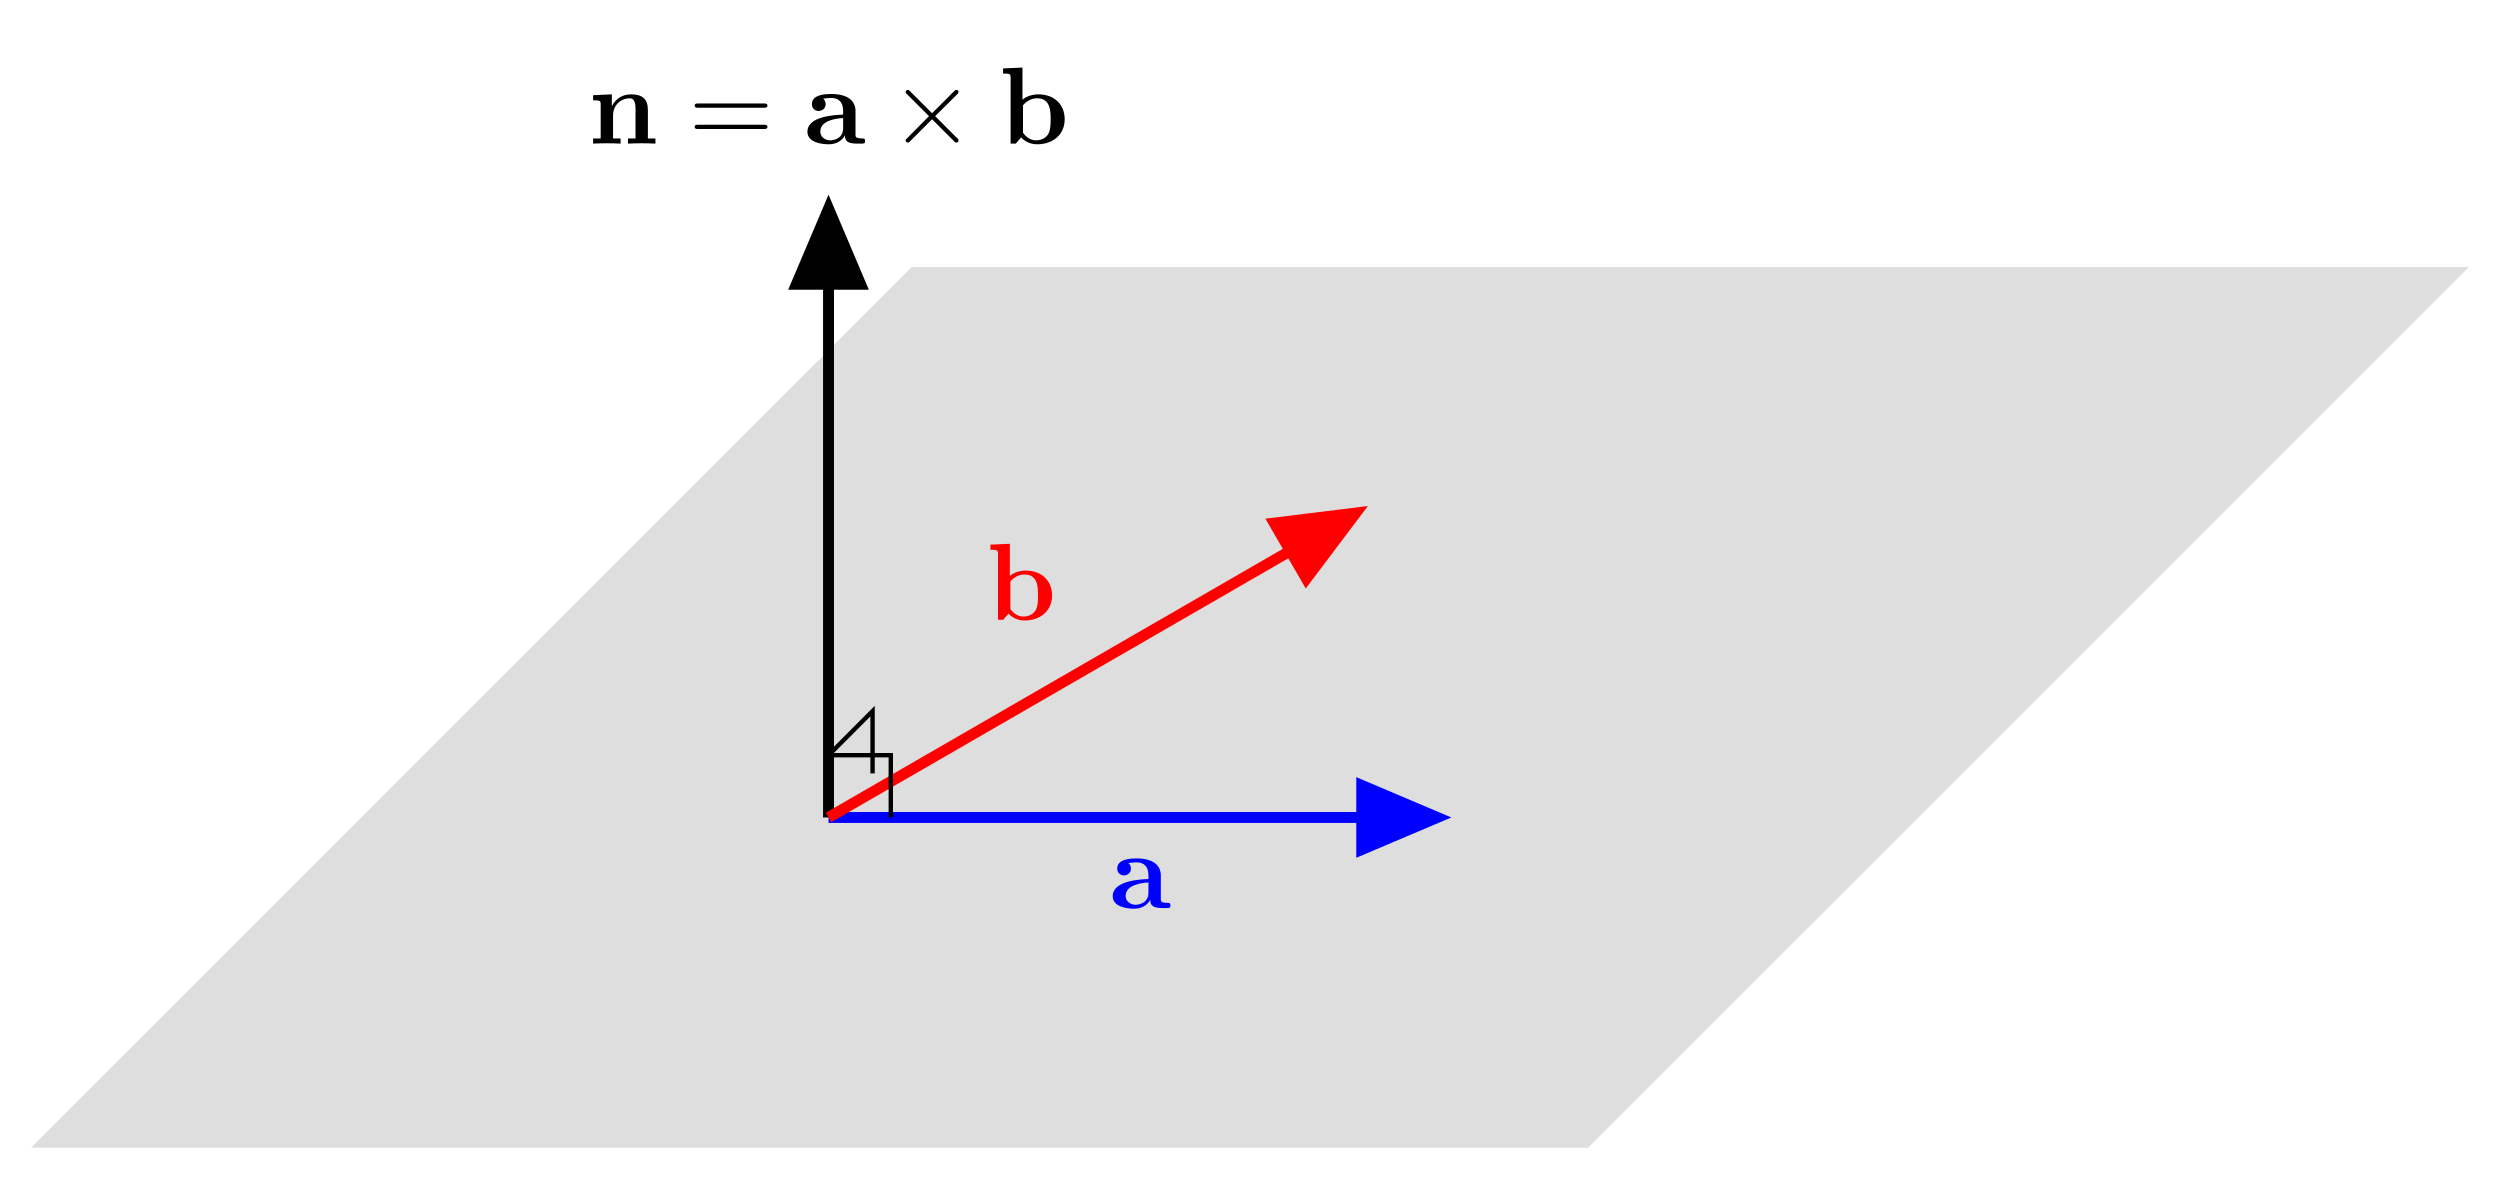
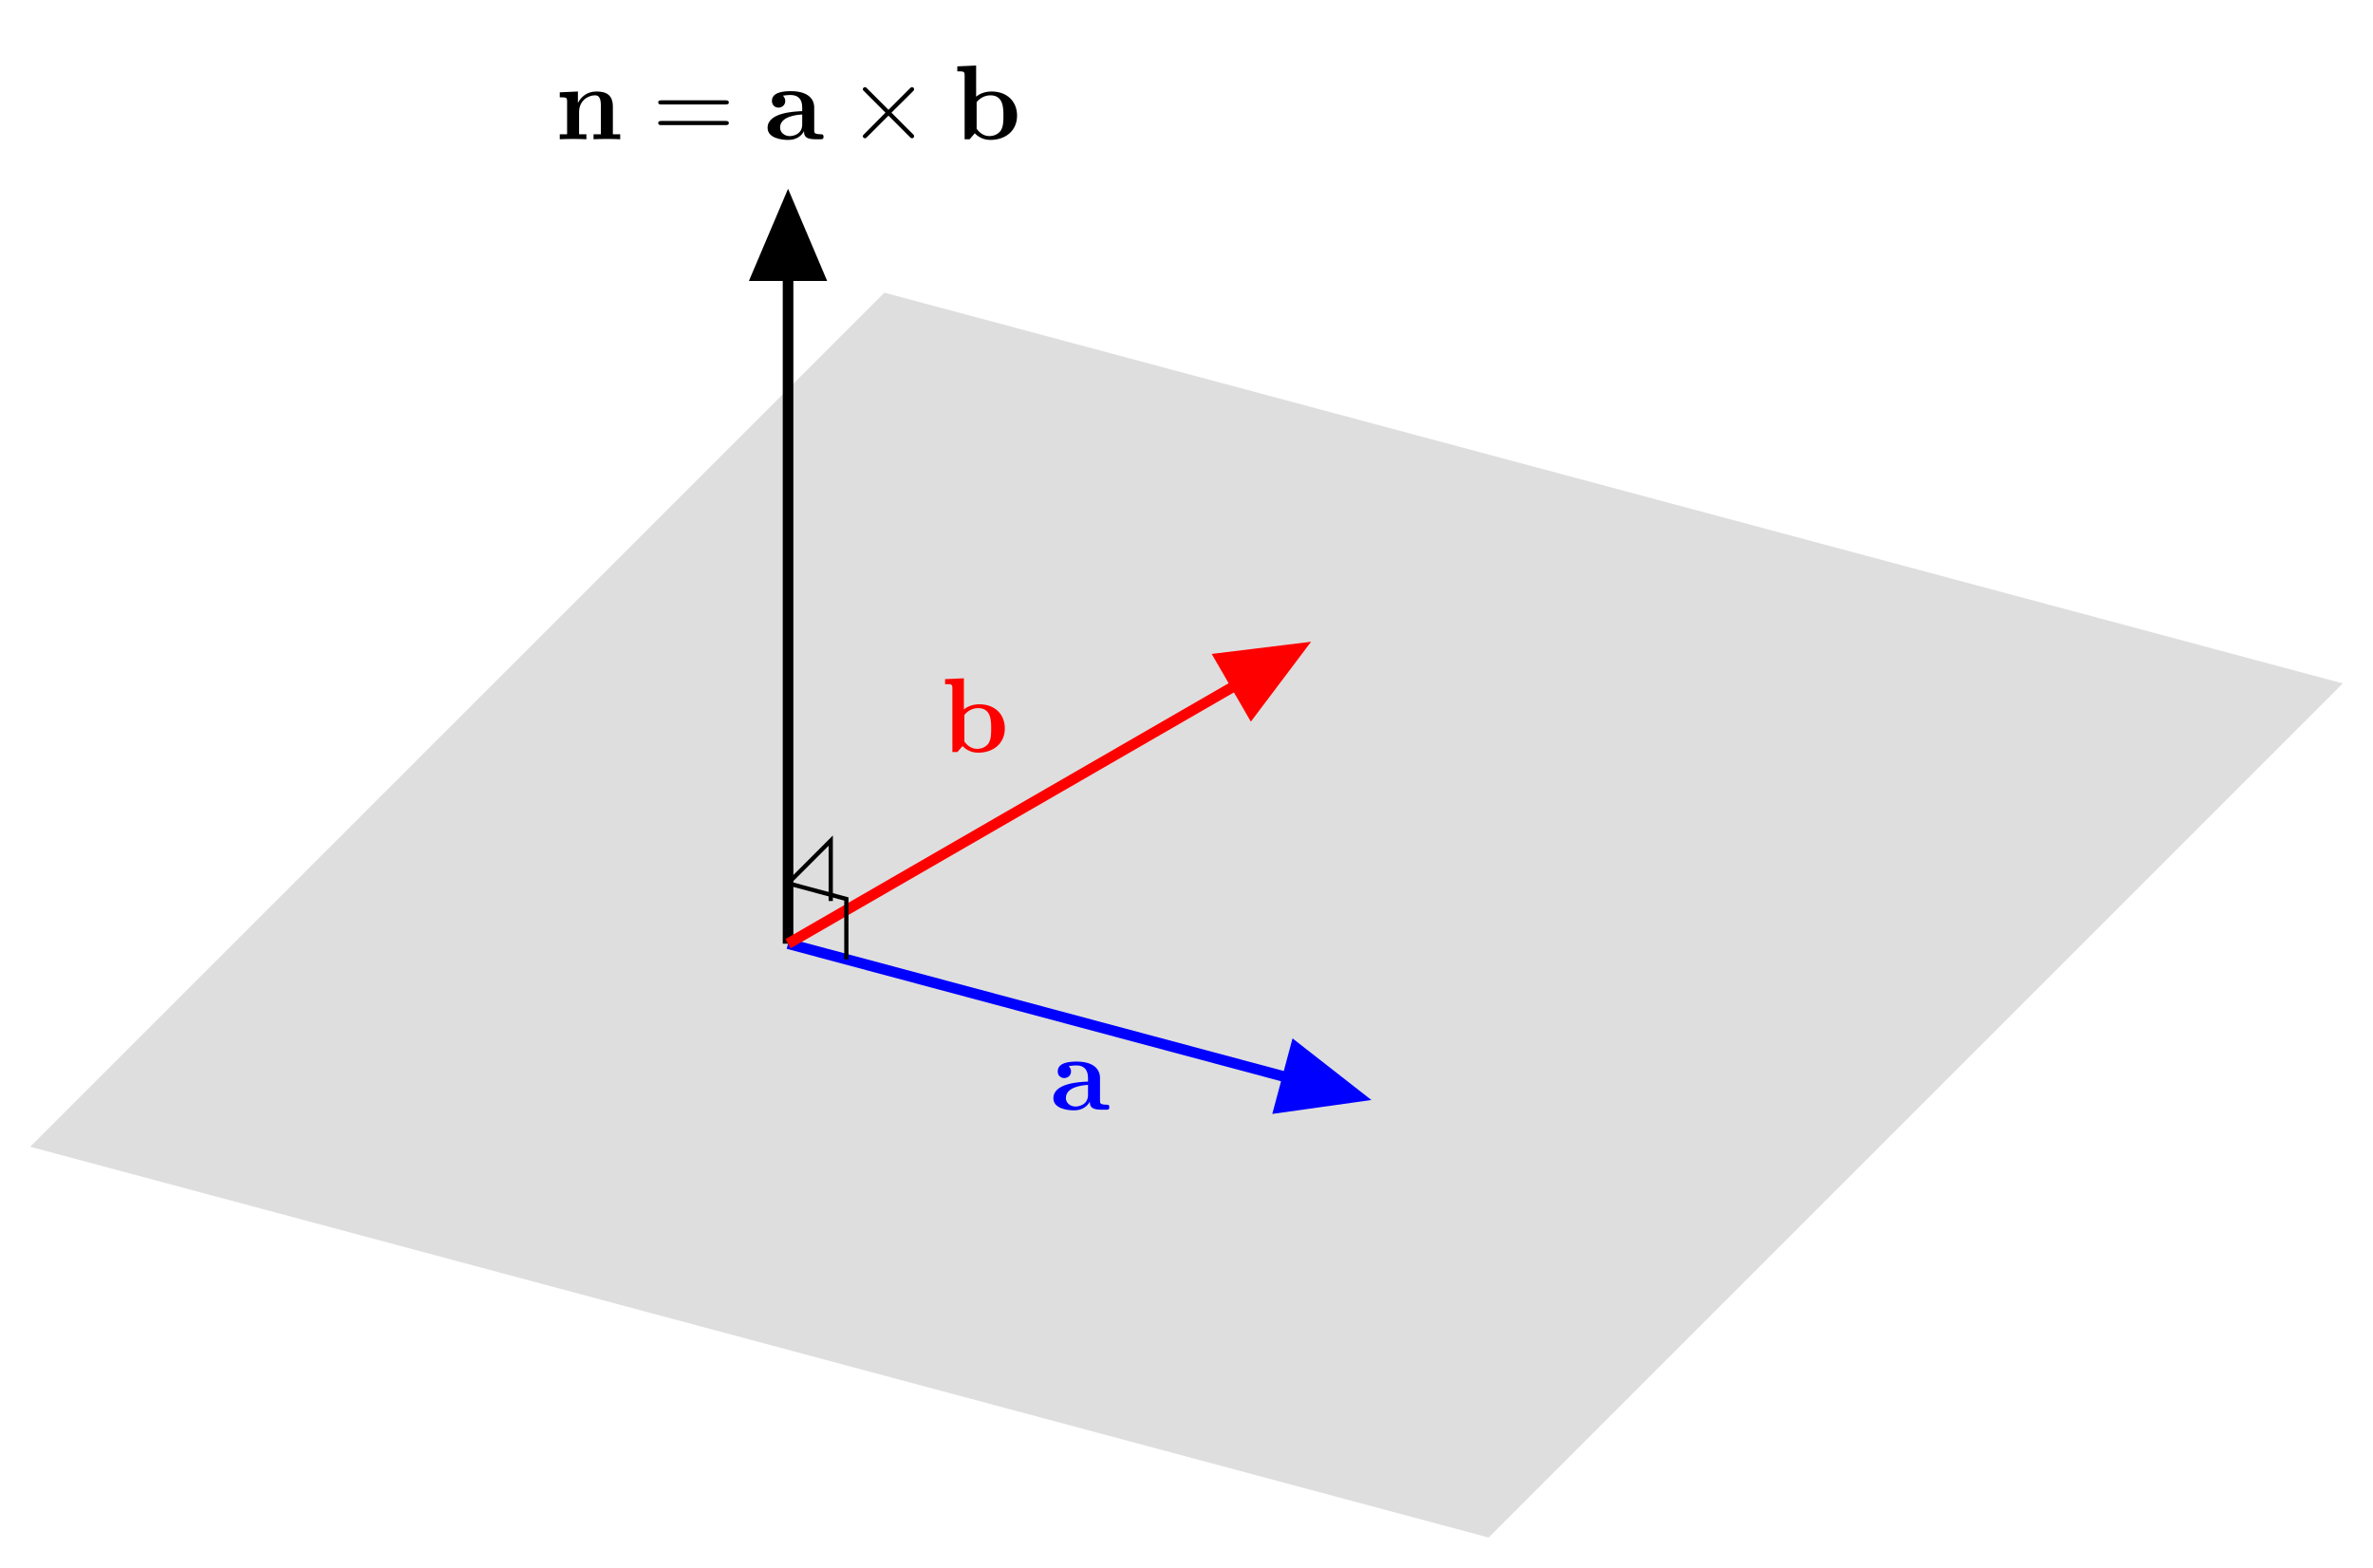
- <svg xmlns="http://www.w3.org/2000/svg" xmlns:xlink="http://www.w3.org/1999/xlink" width="227.577" height="107.314" viewBox="0 0 227.577 107.314">
+ <svg xmlns="http://www.w3.org/2000/svg" xmlns:xlink="http://www.w3.org/1999/xlink" width="222.748" height="147.166" viewBox="0 0 222.748 147.166">
  <defs>
    <g>
      <g id="glyph-0-0">
        <path d="M 1.141 -3.547 L 1.141 -0.469 L 0.453 -0.469 L 0.453 0 C 0.734 -0.016 1.328 -0.031 1.703 -0.031 C 2.094 -0.031 2.688 -0.016 2.953 0 L 2.953 -0.469 L 2.266 -0.469 L 2.266 -2.547 C 2.266 -3.641 3.125 -4.125 3.766 -4.125 C 4.094 -4.125 4.312 -3.922 4.312 -3.156 L 4.312 -0.469 L 3.625 -0.469 L 3.625 0 C 3.891 -0.016 4.5 -0.031 4.875 -0.031 C 5.266 -0.031 5.859 -0.016 6.125 0 L 6.125 -0.469 L 5.438 -0.469 L 5.438 -3.047 C 5.438 -4.094 4.906 -4.484 3.906 -4.484 C 2.953 -4.484 2.422 -3.922 2.156 -3.406 L 2.156 -4.484 L 0.453 -4.406 L 0.453 -3.938 C 1.062 -3.938 1.141 -3.938 1.141 -3.547 Z M 1.141 -3.547 " />
      </g>
      <g id="glyph-0-1">
        <path d="M 3.734 -0.766 C 3.734 -0.453 3.734 0 4.766 0 L 5.25 0 C 5.438 0 5.562 0 5.562 -0.234 C 5.562 -0.469 5.438 -0.469 5.297 -0.469 C 4.688 -0.484 4.688 -0.609 4.688 -0.844 L 4.688 -2.984 C 4.688 -3.875 3.984 -4.516 2.5 -4.516 C 1.938 -4.516 0.719 -4.469 0.719 -3.594 C 0.719 -3.156 1.062 -2.969 1.328 -2.969 C 1.641 -2.969 1.969 -3.188 1.969 -3.594 C 1.969 -3.891 1.781 -4.062 1.75 -4.094 C 2.031 -4.141 2.344 -4.156 2.469 -4.156 C 3.203 -4.156 3.562 -3.734 3.562 -2.984 L 3.562 -2.641 C 2.844 -2.609 0.312 -2.516 0.312 -1.078 C 0.312 -0.125 1.562 0.062 2.25 0.062 C 3.047 0.062 3.516 -0.344 3.734 -0.766 Z M 3.562 -2.328 L 3.562 -1.391 C 3.562 -0.422 2.641 -0.297 2.391 -0.297 C 1.891 -0.297 1.484 -0.641 1.484 -1.094 C 1.484 -2.156 3.062 -2.297 3.562 -2.328 Z M 3.562 -2.328 " />
      </g>
      <g id="glyph-0-2">
        <path d="M 2.141 -4 L 2.141 -6.922 L 0.375 -6.844 L 0.375 -6.375 C 0.984 -6.375 1.062 -6.375 1.062 -5.984 L 1.062 0 L 1.531 0 L 2.016 -0.562 C 2.094 -0.484 2.578 0.062 3.469 0.062 C 4.953 0.062 5.984 -0.844 5.984 -2.219 C 5.984 -3.547 5.047 -4.484 3.594 -4.484 C 2.875 -4.484 2.375 -4.203 2.141 -4 Z M 2.188 -0.984 L 2.188 -3.484 C 2.469 -3.844 2.938 -4.125 3.484 -4.125 C 4.703 -4.125 4.703 -2.922 4.703 -2.219 C 4.703 -1.75 4.703 -1.203 4.453 -0.812 C 4.156 -0.406 3.703 -0.297 3.375 -0.297 C 2.688 -0.297 2.297 -0.844 2.188 -0.984 Z M 2.188 -0.984 " />
      </g>
      <g id="glyph-1-0">
        <path d="M 6.844 -3.266 C 7 -3.266 7.188 -3.266 7.188 -3.453 C 7.188 -3.656 7 -3.656 6.859 -3.656 L 0.891 -3.656 C 0.75 -3.656 0.562 -3.656 0.562 -3.453 C 0.562 -3.266 0.75 -3.266 0.891 -3.266 Z M 6.859 -1.328 C 7 -1.328 7.188 -1.328 7.188 -1.531 C 7.188 -1.719 7 -1.719 6.844 -1.719 L 0.891 -1.719 C 0.75 -1.719 0.562 -1.719 0.562 -1.531 C 0.562 -1.328 0.75 -1.328 0.891 -1.328 Z M 6.859 -1.328 " />
      </g>
      <g id="glyph-2-0">
        <path d="M 3.875 -2.766 L 1.891 -4.75 C 1.766 -4.875 1.75 -4.891 1.672 -4.891 C 1.562 -4.891 1.469 -4.812 1.469 -4.688 C 1.469 -4.625 1.484 -4.609 1.594 -4.5 L 3.594 -2.5 L 1.594 -0.484 C 1.484 -0.375 1.469 -0.359 1.469 -0.297 C 1.469 -0.172 1.562 -0.094 1.672 -0.094 C 1.75 -0.094 1.766 -0.109 1.891 -0.234 L 3.875 -2.219 L 5.938 -0.156 C 5.953 -0.141 6.016 -0.094 6.078 -0.094 C 6.203 -0.094 6.281 -0.172 6.281 -0.297 C 6.281 -0.312 6.281 -0.344 6.25 -0.406 C 6.234 -0.422 4.656 -1.984 4.156 -2.5 L 5.984 -4.312 C 6.031 -4.375 6.188 -4.5 6.234 -4.562 C 6.234 -4.578 6.281 -4.625 6.281 -4.688 C 6.281 -4.812 6.203 -4.891 6.078 -4.891 C 6 -4.891 5.969 -4.859 5.859 -4.75 Z M 3.875 -2.766 " />
      </g>
    </g>
  </defs>
-   <path fill-rule="nonzero" fill="rgb(75%, 75%, 75%)" fill-opacity="0.5" d="M 2.832 104.48 L 144.566 104.48 L 224.746 24.305 L 83.012 24.305 L 2.832 104.48 " />
-   <path fill="none" stroke-width="0.996" stroke-linecap="butt" stroke-linejoin="miter" stroke="rgb(0%, 0%, 0%)" stroke-opacity="1" stroke-miterlimit="10" d="M 0.002 -0 L 0.002 55.043 " transform="matrix(1, 0, 0, -1, 75.42, 74.414)" />
-   <path fill-rule="nonzero" fill="rgb(0%, 0%, 0%)" fill-opacity="1" stroke-width="0.996" stroke-linecap="butt" stroke-linejoin="miter" stroke="rgb(0%, 0%, 0%)" stroke-opacity="1" stroke-miterlimit="10" d="M -6.506 2.92 L 0.373 -0.002 L -6.506 -2.92 Z M -6.506 2.92 " transform="matrix(0, -1, -1, 0, 75.42, 19.36923)" />
+   <path fill-rule="nonzero" fill="rgb(75%, 75%, 75%)" fill-opacity="0.5" d="M 2.832 107.648 L 139.738 144.332 L 219.914 64.156 L 83.012 27.473 L 2.832 107.648 " />
+   <path fill="none" stroke-width="0.996" stroke-linecap="butt" stroke-linejoin="miter" stroke="rgb(0%, 0%, 0%)" stroke-opacity="1" stroke-miterlimit="10" d="M 0.002 0.001 L 0.002 69.22 " transform="matrix(1, 0, 0, -1, 73.971, 88.587)" />
+   <path fill-rule="nonzero" fill="rgb(0%, 0%, 0%)" fill-opacity="1" stroke-width="0.996" stroke-linecap="butt" stroke-linejoin="miter" stroke="rgb(0%, 0%, 0%)" stroke-opacity="1" stroke-miterlimit="10" d="M -6.506 2.92 L 0.373 -0.002 L -6.506 -2.92 Z M -6.506 2.92 " transform="matrix(0, -1, -1, 0, 73.971, 19.36883)" />
  <g fill="rgb(0%, 0%, 0%)" fill-opacity="1">
-     <use xlink:href="#glyph-0-0" x="53.54" y="13.073" />
+     <use xlink:href="#glyph-0-0" x="52.091" y="13.073" />
  </g>
  <g fill="rgb(0%, 0%, 0%)" fill-opacity="1">
-     <use xlink:href="#glyph-1-0" x="62.673" y="13.073" />
+     <use xlink:href="#glyph-1-0" x="61.224" y="13.073" />
  </g>
  <g fill="rgb(0%, 0%, 0%)" fill-opacity="1">
-     <use xlink:href="#glyph-0-1" x="73.189" y="13.073" />
+     <use xlink:href="#glyph-0-1" x="71.74" y="13.073" />
  </g>
  <g fill="rgb(0%, 0%, 0%)" fill-opacity="1">
-     <use xlink:href="#glyph-2-0" x="80.972" y="13.073" />
+     <use xlink:href="#glyph-2-0" x="79.523" y="13.073" />
  </g>
  <g fill="rgb(0%, 0%, 0%)" fill-opacity="1">
-     <use xlink:href="#glyph-0-2" x="90.935" y="13.073" />
+     <use xlink:href="#glyph-0-2" x="89.486" y="13.073" />
  </g>
-   <path fill="none" stroke-width="0.996" stroke-linecap="butt" stroke-linejoin="miter" stroke="rgb(0%, 0%, 100%)" stroke-opacity="1" stroke-miterlimit="10" d="M 0.002 -0 L 55.045 -0 " transform="matrix(1, 0, 0, -1, 75.42, 74.414)" />
-   <path fill-rule="nonzero" fill="rgb(0%, 0%, 100%)" fill-opacity="1" stroke-width="0.996" stroke-linecap="butt" stroke-linejoin="miter" stroke="rgb(0%, 0%, 100%)" stroke-opacity="1" stroke-miterlimit="10" d="M -6.504 2.918 L 0.375 -0 L -6.504 -2.918 Z M -6.504 2.918 " transform="matrix(1, 0, 0, -1, 130.4648, 74.414)" />
+   <path fill="none" stroke-width="0.996" stroke-linecap="butt" stroke-linejoin="miter" stroke="rgb(0%, 0%, 100%)" stroke-opacity="1" stroke-miterlimit="10" d="M 0.002 0.001 L 53.17 -14.245 " transform="matrix(1, 0, 0, -1, 73.971, 88.587)" />
+   <path fill-rule="nonzero" fill="rgb(0%, 0%, 100%)" fill-opacity="1" stroke-width="0.996" stroke-linecap="butt" stroke-linejoin="miter" stroke="rgb(0%, 0%, 100%)" stroke-opacity="1" stroke-miterlimit="10" d="M -6.504 2.918 L 0.372 0 L -6.505 -2.918 Z M -6.504 2.918 " transform="matrix(0.96593, 0.25879, 0.25879, -0.96593, 127.1402, 102.8337)" />
  <g fill="rgb(0%, 0%, 100%)" fill-opacity="1">
-     <use xlink:href="#glyph-0-1" x="100.982" y="82.659" />
+     <use xlink:href="#glyph-0-1" x="98.567" y="104.17" />
  </g>
-   <path fill="none" stroke-width="0.996" stroke-linecap="butt" stroke-linejoin="miter" stroke="rgb(100%, 0%, 0%)" stroke-opacity="1" stroke-miterlimit="10" d="M 0.002 -0 L 47.67 27.523 " transform="matrix(1, 0, 0, -1, 75.42, 74.414)" />
-   <path fill-rule="nonzero" fill="rgb(100%, 0%, 0%)" fill-opacity="1" stroke-width="0.996" stroke-linecap="butt" stroke-linejoin="miter" stroke="rgb(100%, 0%, 0%)" stroke-opacity="1" stroke-miterlimit="10" d="M -6.507 2.919 L 0.375 0.001 L -6.504 -2.92 Z M -6.507 2.919 " transform="matrix(0.86601, -0.49998, -0.49998, -0.86601, 123.0903, 46.8916)" />
+   <path fill="none" stroke-width="0.996" stroke-linecap="butt" stroke-linejoin="miter" stroke="rgb(100%, 0%, 0%)" stroke-opacity="1" stroke-miterlimit="10" d="M 0.002 0.001 L 47.67 27.521 " transform="matrix(1, 0, 0, -1, 73.971, 88.587)" />
+   <path fill-rule="nonzero" fill="rgb(100%, 0%, 0%)" fill-opacity="1" stroke-width="0.996" stroke-linecap="butt" stroke-linejoin="miter" stroke="rgb(100%, 0%, 0%)" stroke-opacity="1" stroke-miterlimit="10" d="M -6.506 2.92 L 0.373 -0.001 L -6.503 -2.919 Z M -6.506 2.92 " transform="matrix(0.86601, -0.49998, -0.49998, -0.86601, 121.6413, 61.0646)" />
  <g fill="rgb(100%, 0%, 0%)" fill-opacity="1">
-     <use xlink:href="#glyph-0-2" x="89.786" y="56.423" />
+     <use xlink:href="#glyph-0-2" x="88.337" y="70.596" />
  </g>
-   <path fill="none" stroke-width="0.399" stroke-linecap="butt" stroke-linejoin="miter" stroke="rgb(0%, 0%, 0%)" stroke-opacity="1" stroke-miterlimit="10" d="M 5.67 -0 L 5.67 5.668 L 0.002 5.668 " transform="matrix(1, 0, 0, -1, 75.42, 74.414)" />
-   <path fill="none" stroke-width="0.399" stroke-linecap="butt" stroke-linejoin="miter" stroke="rgb(0%, 0%, 0%)" stroke-opacity="1" stroke-miterlimit="10" d="M 4.01 4.008 L 4.01 9.68 L 0.002 5.668 " transform="matrix(1, 0, 0, -1, 75.42, 74.414)" />
+   <path fill="none" stroke-width="0.399" stroke-linecap="butt" stroke-linejoin="miter" stroke="rgb(0%, 0%, 0%)" stroke-opacity="1" stroke-miterlimit="10" d="M 5.474 -1.468 L 5.474 4.2 L 0.002 5.669 " transform="matrix(1, 0, 0, -1, 73.971, 88.587)" />
+   <path fill="none" stroke-width="0.399" stroke-linecap="butt" stroke-linejoin="miter" stroke="rgb(0%, 0%, 0%)" stroke-opacity="1" stroke-miterlimit="10" d="M 4.009 4.009 L 4.009 9.677 L 0.002 5.669 " transform="matrix(1, 0, 0, -1, 73.971, 88.587)" />
</svg>
